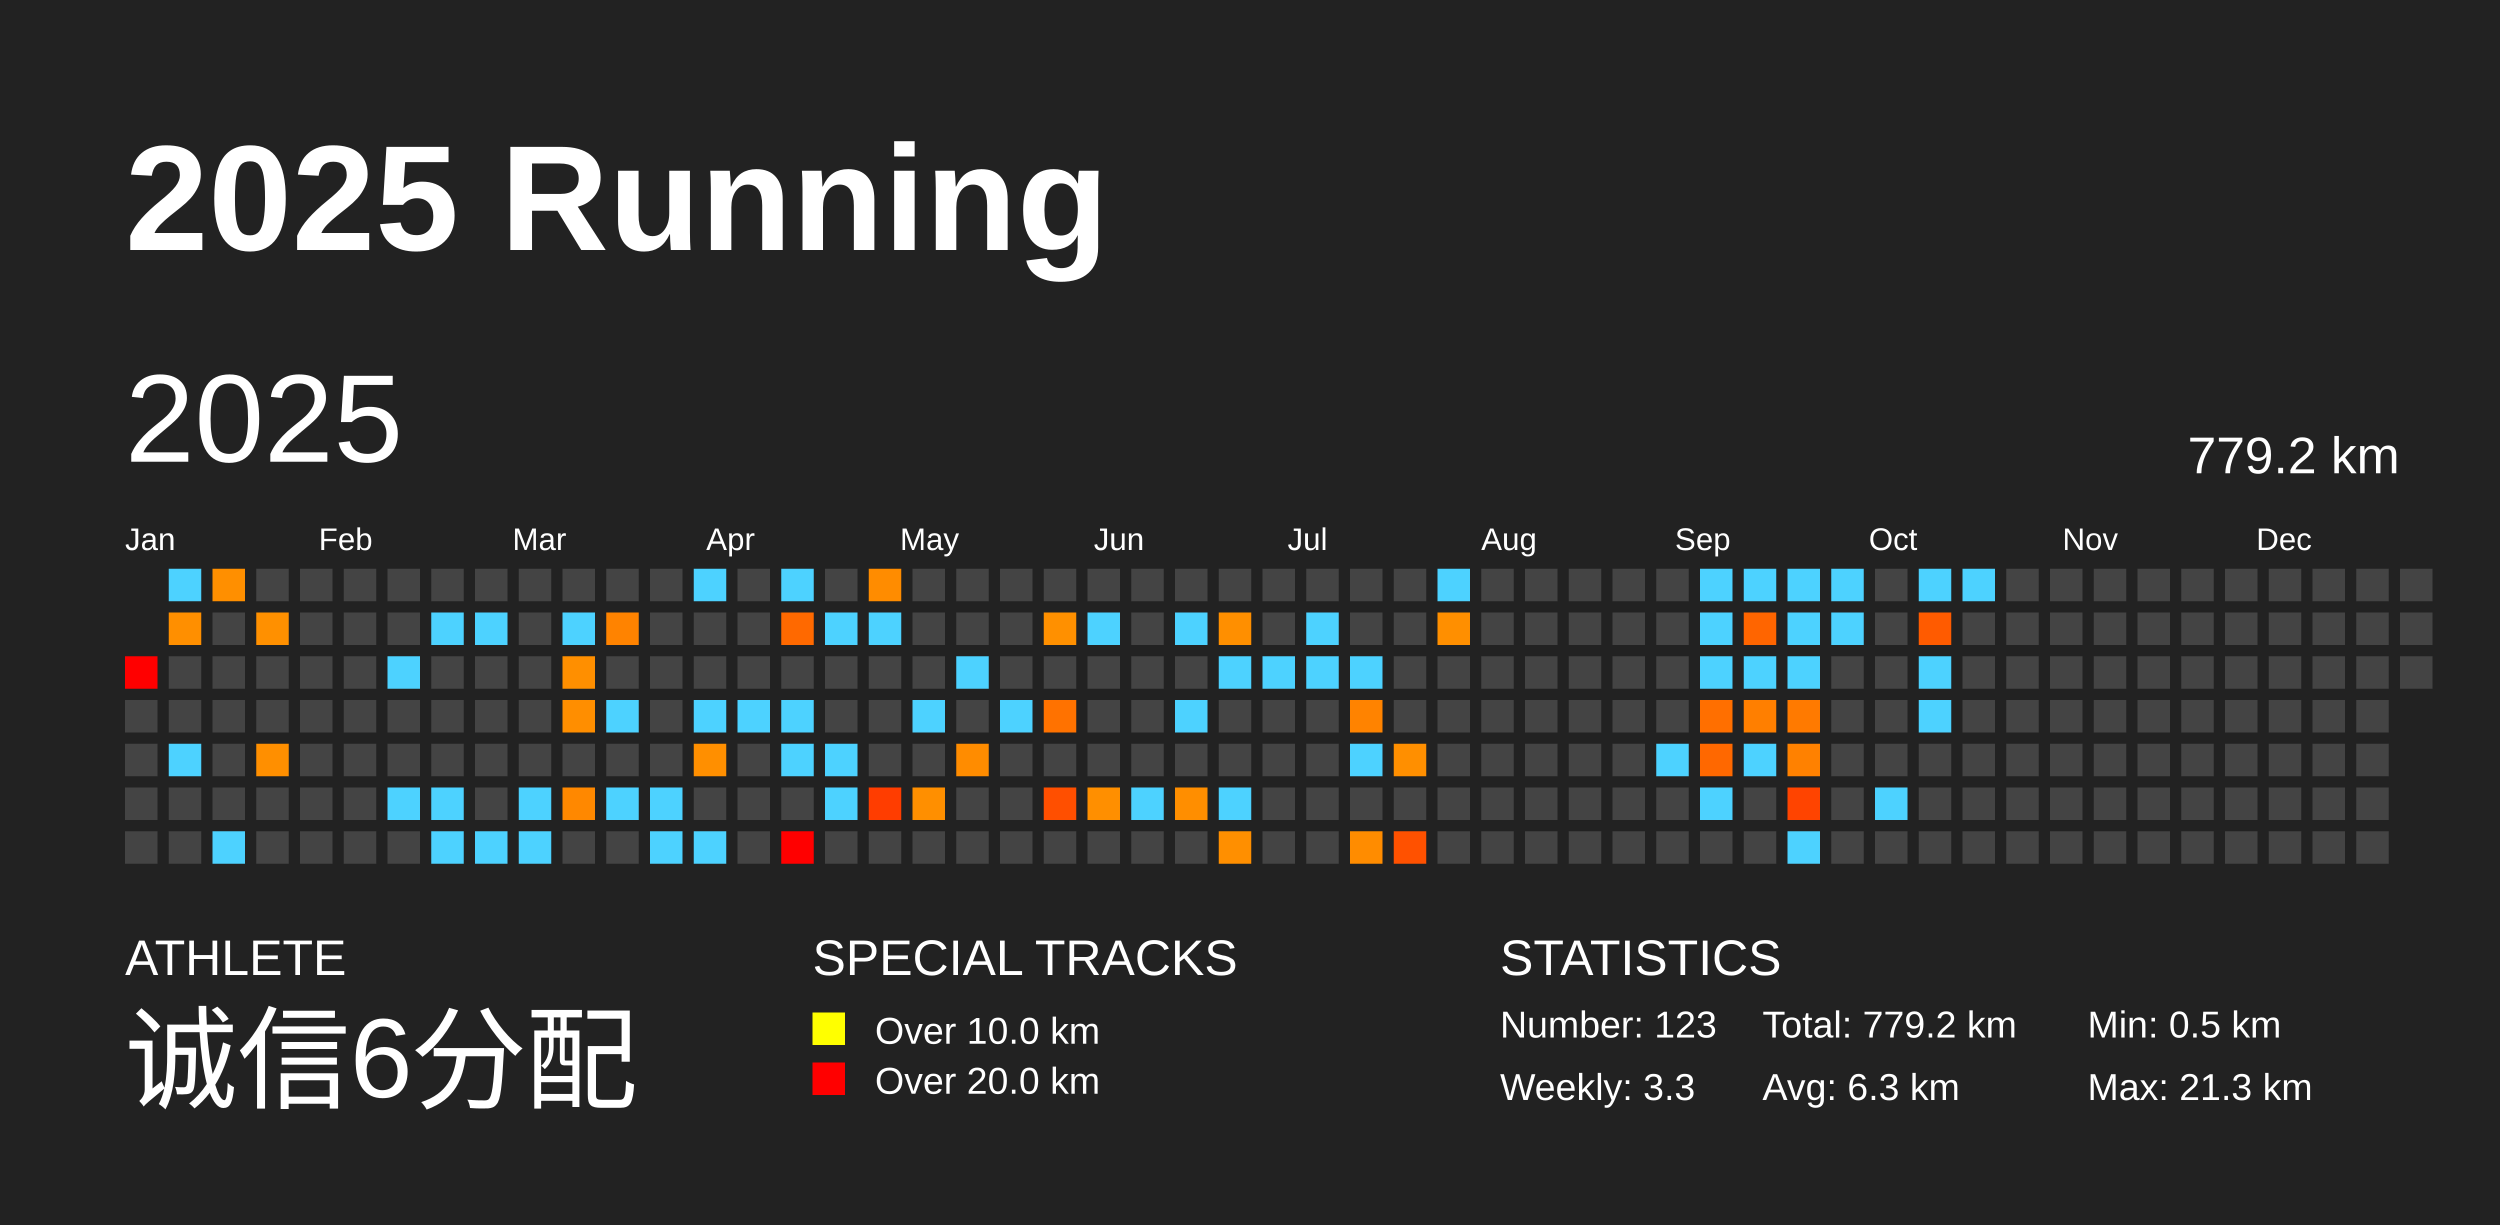
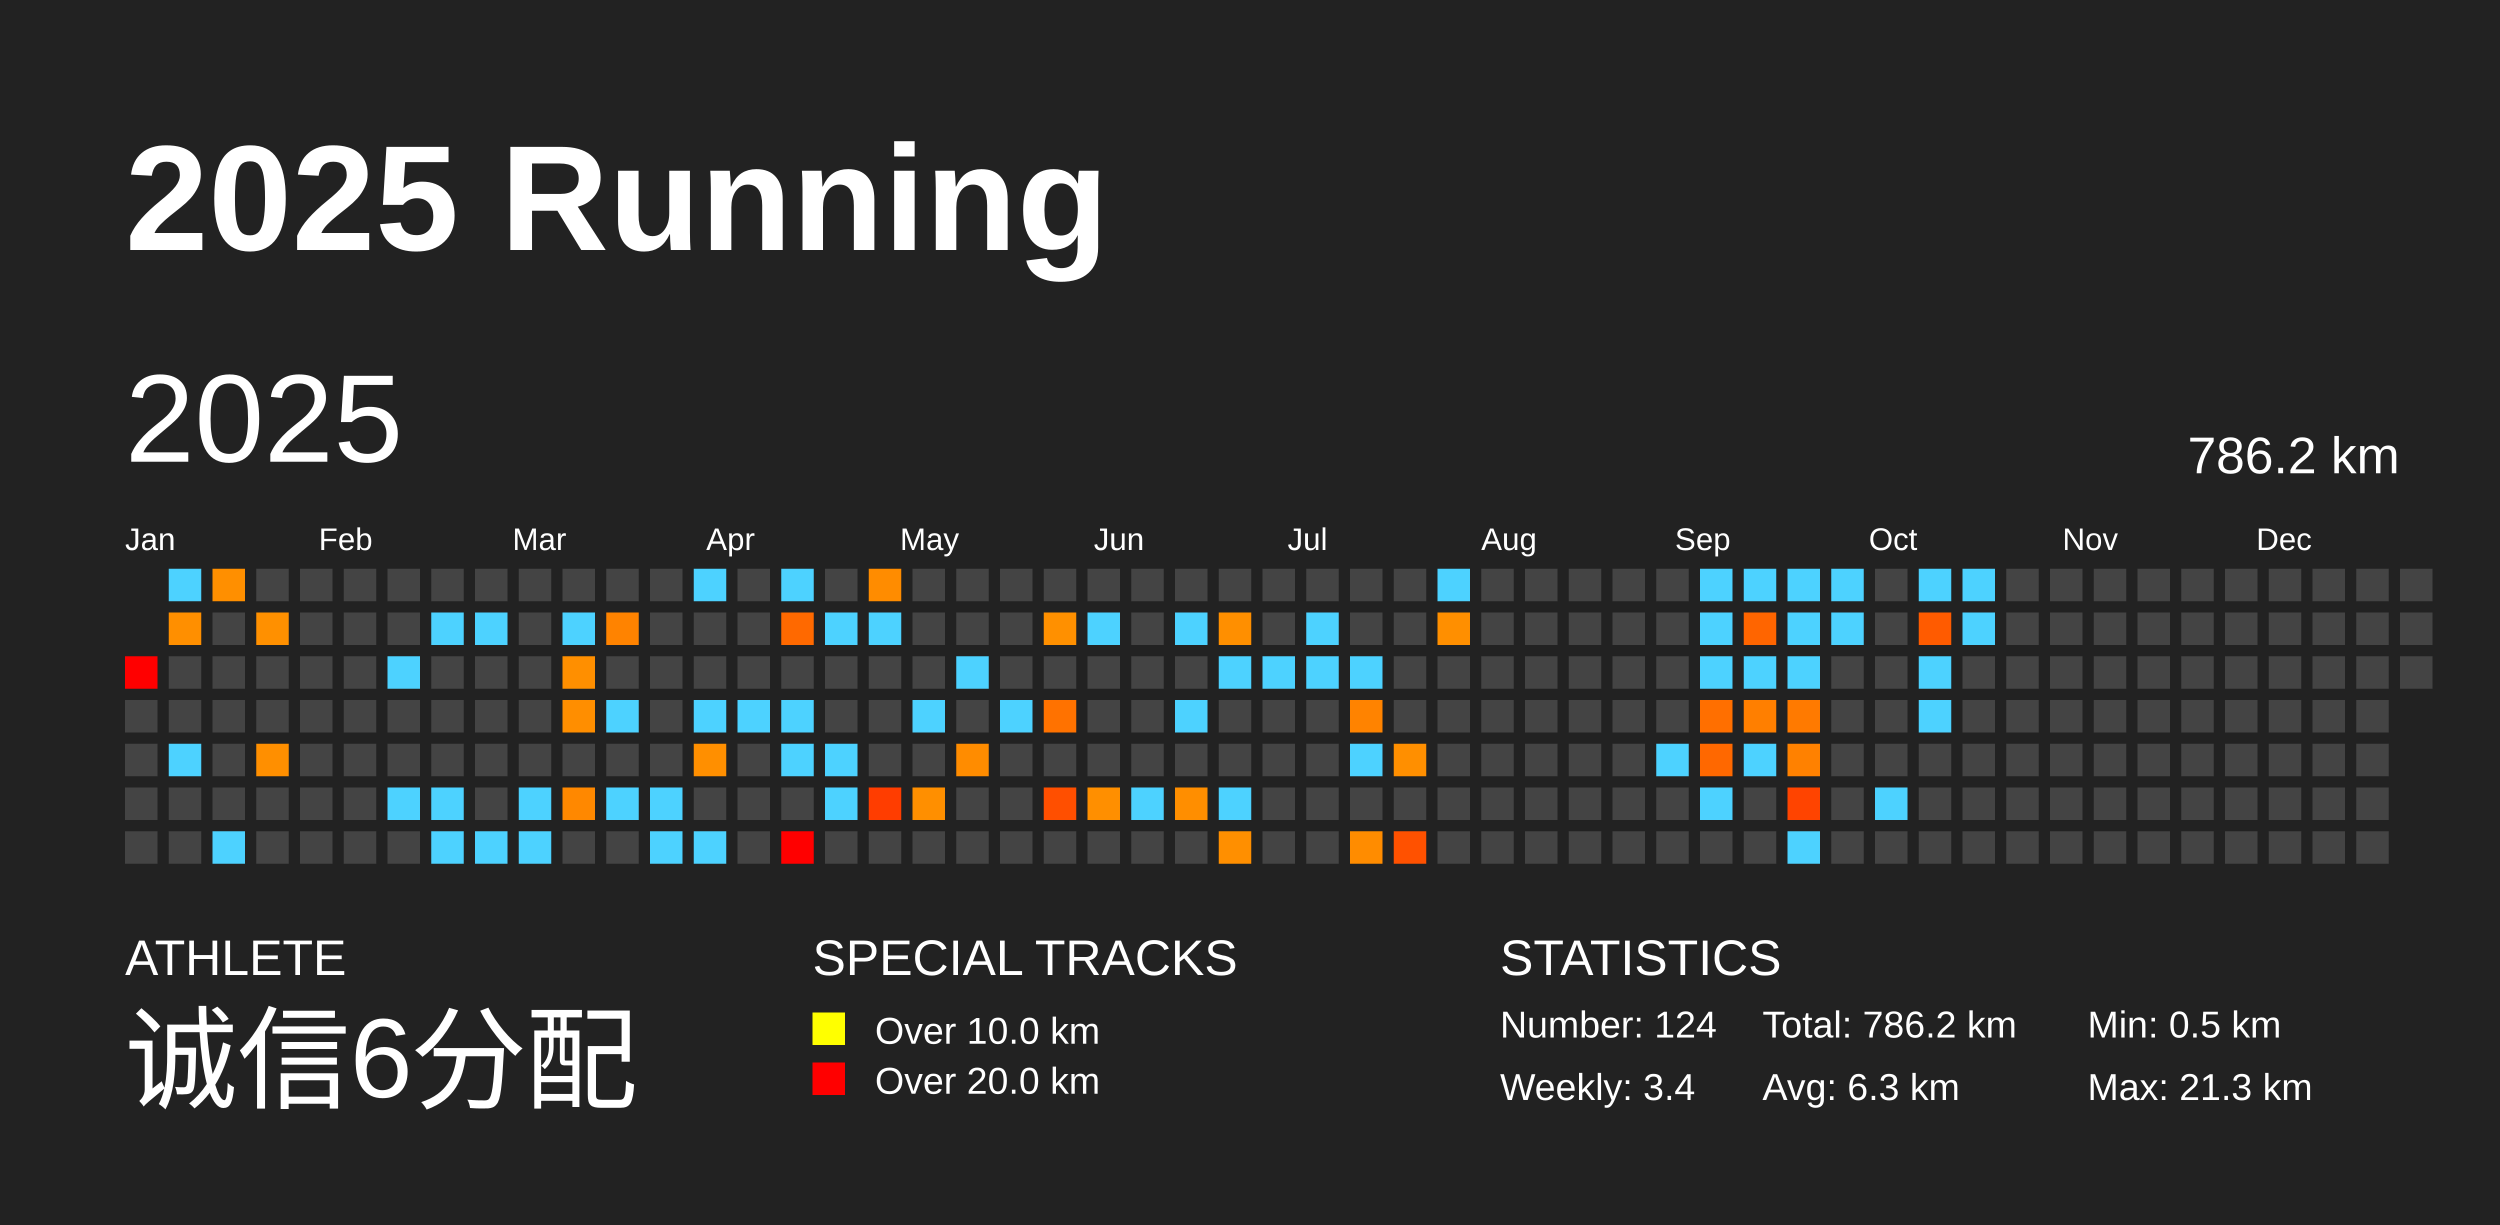
<svg xmlns="http://www.w3.org/2000/svg" baseProfile="full" height="98mm" version="1.1" viewBox="0,0,200,98" width="200mm">
  <defs />
  <rect fill="#222222" height="98" width="200" x="0" y="0" />
  <text fill="#FFFFFF" style="font-size:12px; font-family:Arial; font-weight:bold;" x="10" y="20">2025 Running</text>
  <text fill="#FFFFFF" style="font-size:4px; font-family:Arial" x="10" y="78">ATHLETE</text>
  <text fill="#FFFFFF" style="font-size:9px; font-family:Arial" x="10" y="88">诚信6分配</text>
  <text fill="#FFFFFF" style="font-size:4px; font-family:Arial" x="65" y="78">SPECIAL TRACKS</text>
  <rect fill="yellow" height="2.6" width="2.6" x="65" y="81" />
  <text fill="#FFFFFF" style="font-size:3px; font-family:Arial" x="70" y="83.5">Over 10.0 km</text>
  <rect fill="red" height="2.6" width="2.6" x="65" y="85" />
  <text fill="#FFFFFF" style="font-size:3px; font-family:Arial" x="70" y="87.5">Over 20.0 km</text>
  <text fill="#FFFFFF" style="font-size:4px; font-family:Arial" x="120" y="78">STATISTICS</text>
-   <text fill="#FFFFFF" style="font-size:3px; font-family:Arial" x="120" y="83">Number: 123</text>
-   <text fill="#FFFFFF" style="font-size:3px; font-family:Arial" x="120" y="88">Weekly: 3.3</text>
-   <text fill="#FFFFFF" style="font-size:3px; font-family:Arial" x="141" y="83">Total: 779.2 km</text>
+   <text fill="#FFFFFF" style="font-size:3px; font-family:Arial" x="120" y="83">Number: 124</text>
+   <text fill="#FFFFFF" style="font-size:3px; font-family:Arial" x="120" y="88">Weekly: 3.4</text>
+   <text fill="#FFFFFF" style="font-size:3px; font-family:Arial" x="141" y="83">Total: 786.2 km</text>
  <text fill="#FFFFFF" style="font-size:3px; font-family:Arial" x="141" y="88">Avg: 6.3 km</text>
  <text fill="#FFFFFF" style="font-size:3px; font-family:Arial" x="167" y="83">Min: 0.5 km</text>
  <text fill="#FFFFFF" style="font-size:3px; font-family:Arial" x="167" y="88">Max: 21.3 km</text>
  <text dominant-baseline="hanging" fill="#FFFFFF" style="font-size:10.0px; font-family:Arial;" x="10" y="30">2025</text>
-   <text dominant-baseline="hanging" fill="#FFFFFF" style="font-size:4.125px; font-family:Arial;" x="175" y="35">779.2 km</text>
+   <text dominant-baseline="hanging" fill="#FFFFFF" style="font-size:4.125px; font-family:Arial;" x="175" y="35">786.2 km</text>
  <text fill="#FFFFFF" style="font-size:2.5px; font-family:Arial" x="10.0" y="44">Jan</text>
  <text fill="#FFFFFF" style="font-size:2.5px; font-family:Arial" x="25.5" y="44">Feb</text>
  <text fill="#FFFFFF" style="font-size:2.5px; font-family:Arial" x="41.0" y="44">Mar</text>
  <text fill="#FFFFFF" style="font-size:2.5px; font-family:Arial" x="56.5" y="44">Apr</text>
  <text fill="#FFFFFF" style="font-size:2.5px; font-family:Arial" x="72.0" y="44">May</text>
  <text fill="#FFFFFF" style="font-size:2.5px; font-family:Arial" x="87.5" y="44">Jun</text>
  <text fill="#FFFFFF" style="font-size:2.5px; font-family:Arial" x="103.0" y="44">Jul</text>
  <text fill="#FFFFFF" style="font-size:2.5px; font-family:Arial" x="118.5" y="44">Aug</text>
  <text fill="#FFFFFF" style="font-size:2.5px; font-family:Arial" x="134.0" y="44">Sep</text>
  <text fill="#FFFFFF" style="font-size:2.5px; font-family:Arial" x="149.5" y="44">Oct</text>
  <text fill="#FFFFFF" style="font-size:2.5px; font-family:Arial" x="165.0" y="44">Nov</text>
  <text fill="#FFFFFF" style="font-size:2.5px; font-family:Arial" x="180.5" y="44">Dec</text>
  <rect fill="red" height="2.6" width="2.6" x="10.0" y="52.5" />
  <rect fill="#444444" height="2.6" width="2.6" x="10.0" y="56.0" />
  <rect fill="#444444" height="2.6" width="2.6" x="10.0" y="59.5" />
  <rect fill="#444444" height="2.6" width="2.6" x="10.0" y="63.0" />
  <rect fill="#444444" height="2.6" width="2.6" x="10.0" y="66.5" />
  <rect fill="#4dd2ff" height="2.6" width="2.6" x="13.5" y="45.5" />
  <rect fill="#ff8f00" height="2.6" width="2.6" x="13.5" y="49.0" />
  <rect fill="#444444" height="2.6" width="2.6" x="13.5" y="52.5" />
  <rect fill="#444444" height="2.6" width="2.6" x="13.5" y="56.0" />
  <rect fill="#4dd2ff" height="2.6" width="2.6" x="13.5" y="59.5" />
  <rect fill="#444444" height="2.6" width="2.6" x="13.5" y="63.0" />
  <rect fill="#444444" height="2.6" width="2.6" x="13.5" y="66.5" />
  <rect fill="#ff8f00" height="2.6" width="2.6" x="17.0" y="45.5" />
  <rect fill="#444444" height="2.6" width="2.6" x="17.0" y="49.0" />
  <rect fill="#444444" height="2.6" width="2.6" x="17.0" y="52.5" />
  <rect fill="#444444" height="2.6" width="2.6" x="17.0" y="56.0" />
  <rect fill="#444444" height="2.6" width="2.6" x="17.0" y="59.5" />
  <rect fill="#444444" height="2.6" width="2.6" x="17.0" y="63.0" />
  <rect fill="#4dd2ff" height="2.6" width="2.6" x="17.0" y="66.5" />
  <rect fill="#444444" height="2.6" width="2.6" x="20.5" y="45.5" />
  <rect fill="#ff9000" height="2.6" width="2.6" x="20.5" y="49.0" />
  <rect fill="#444444" height="2.6" width="2.6" x="20.5" y="52.5" />
  <rect fill="#444444" height="2.6" width="2.6" x="20.5" y="56.0" />
  <rect fill="#ff8f00" height="2.6" width="2.6" x="20.5" y="59.5" />
  <rect fill="#444444" height="2.6" width="2.6" x="20.5" y="63.0" />
  <rect fill="#444444" height="2.6" width="2.6" x="20.5" y="66.5" />
  <rect fill="#444444" height="2.6" width="2.6" x="24.0" y="45.5" />
  <rect fill="#444444" height="2.6" width="2.6" x="24.0" y="49.0" />
  <rect fill="#444444" height="2.6" width="2.6" x="24.0" y="52.5" />
  <rect fill="#444444" height="2.6" width="2.6" x="24.0" y="56.0" />
  <rect fill="#444444" height="2.6" width="2.6" x="24.0" y="59.5" />
  <rect fill="#444444" height="2.6" width="2.6" x="24.0" y="63.0" />
  <rect fill="#444444" height="2.6" width="2.6" x="24.0" y="66.5" />
  <rect fill="#444444" height="2.6" width="2.6" x="27.5" y="45.5" />
  <rect fill="#444444" height="2.6" width="2.6" x="27.5" y="49.0" />
  <rect fill="#444444" height="2.6" width="2.6" x="27.5" y="52.5" />
  <rect fill="#444444" height="2.6" width="2.6" x="27.5" y="56.0" />
  <rect fill="#444444" height="2.6" width="2.6" x="27.5" y="59.5" />
  <rect fill="#444444" height="2.6" width="2.6" x="27.5" y="63.0" />
  <rect fill="#444444" height="2.6" width="2.6" x="27.5" y="66.5" />
  <rect fill="#444444" height="2.6" width="2.6" x="31.0" y="45.5" />
  <rect fill="#444444" height="2.6" width="2.6" x="31.0" y="49.0" />
  <rect fill="#4dd2ff" height="2.6" width="2.6" x="31.0" y="52.5" />
  <rect fill="#444444" height="2.6" width="2.6" x="31.0" y="56.0" />
  <rect fill="#444444" height="2.6" width="2.6" x="31.0" y="59.5" />
  <rect fill="#4dd2ff" height="2.6" width="2.6" x="31.0" y="63.0" />
  <rect fill="#444444" height="2.6" width="2.6" x="31.0" y="66.5" />
  <rect fill="#444444" height="2.6" width="2.6" x="34.5" y="45.5" />
  <rect fill="#4dd2ff" height="2.6" width="2.6" x="34.5" y="49.0" />
  <rect fill="#444444" height="2.6" width="2.6" x="34.5" y="52.5" />
  <rect fill="#444444" height="2.6" width="2.6" x="34.5" y="56.0" />
  <rect fill="#444444" height="2.6" width="2.6" x="34.5" y="59.5" />
  <rect fill="#4dd2ff" height="2.6" width="2.6" x="34.5" y="63.0" />
  <rect fill="#4dd2ff" height="2.6" width="2.6" x="34.5" y="66.5" />
  <rect fill="#444444" height="2.6" width="2.6" x="38.0" y="45.5" />
  <rect fill="#4dd2ff" height="2.6" width="2.6" x="38.0" y="49.0" />
  <rect fill="#444444" height="2.6" width="2.6" x="38.0" y="52.5" />
  <rect fill="#444444" height="2.6" width="2.6" x="38.0" y="56.0" />
  <rect fill="#444444" height="2.6" width="2.6" x="38.0" y="59.5" />
  <rect fill="#444444" height="2.6" width="2.6" x="38.0" y="63.0" />
  <rect fill="#4dd2ff" height="2.6" width="2.6" x="38.0" y="66.5" />
  <rect fill="#444444" height="2.6" width="2.6" x="41.5" y="45.5" />
  <rect fill="#444444" height="2.6" width="2.6" x="41.5" y="49.0" />
  <rect fill="#444444" height="2.6" width="2.6" x="41.5" y="52.5" />
  <rect fill="#444444" height="2.6" width="2.6" x="41.5" y="56.0" />
  <rect fill="#444444" height="2.6" width="2.6" x="41.5" y="59.5" />
  <rect fill="#4dd2ff" height="2.6" width="2.6" x="41.5" y="63.0" />
  <rect fill="#4dd2ff" height="2.6" width="2.6" x="41.5" y="66.5" />
  <rect fill="#444444" height="2.6" width="2.6" x="45.0" y="45.5" />
  <rect fill="#4dd2ff" height="2.6" width="2.6" x="45.0" y="49.0" />
  <rect fill="#ff8f00" height="2.6" width="2.6" x="45.0" y="52.5" />
  <rect fill="#ff8e00" height="2.6" width="2.6" x="45.0" y="56.0" />
  <rect fill="#444444" height="2.6" width="2.6" x="45.0" y="59.5" />
  <rect fill="#ff8800" height="2.6" width="2.6" x="45.0" y="63.0" />
  <rect fill="#444444" height="2.6" width="2.6" x="45.0" y="66.5" />
  <rect fill="#444444" height="2.6" width="2.6" x="48.5" y="45.5" />
  <rect fill="#ff8300" height="2.6" width="2.6" x="48.5" y="49.0" />
  <rect fill="#444444" height="2.6" width="2.6" x="48.5" y="52.5" />
  <rect fill="#4dd2ff" height="2.6" width="2.6" x="48.5" y="56.0" />
  <rect fill="#444444" height="2.6" width="2.6" x="48.5" y="59.5" />
  <rect fill="#4dd2ff" height="2.6" width="2.6" x="48.5" y="63.0" />
  <rect fill="#444444" height="2.6" width="2.6" x="48.5" y="66.5" />
  <rect fill="#444444" height="2.6" width="2.6" x="52.0" y="45.5" />
  <rect fill="#444444" height="2.6" width="2.6" x="52.0" y="49.0" />
  <rect fill="#444444" height="2.6" width="2.6" x="52.0" y="52.5" />
  <rect fill="#444444" height="2.6" width="2.6" x="52.0" y="56.0" />
  <rect fill="#444444" height="2.6" width="2.6" x="52.0" y="59.5" />
  <rect fill="#4dd2ff" height="2.6" width="2.6" x="52.0" y="63.0" />
  <rect fill="#4dd2ff" height="2.6" width="2.6" x="52.0" y="66.5" />
  <rect fill="#4dd2ff" height="2.6" width="2.6" x="55.5" y="45.5" />
  <rect fill="#444444" height="2.6" width="2.6" x="55.5" y="49.0" />
  <rect fill="#444444" height="2.6" width="2.6" x="55.5" y="52.5" />
  <rect fill="#4dd2ff" height="2.6" width="2.6" x="55.5" y="56.0" />
  <rect fill="#ff8f00" height="2.6" width="2.6" x="55.5" y="59.5" />
  <rect fill="#444444" height="2.6" width="2.6" x="55.5" y="63.0" />
  <rect fill="#4dd2ff" height="2.6" width="2.6" x="55.5" y="66.5" />
  <rect fill="#444444" height="2.6" width="2.6" x="59.0" y="45.5" />
  <rect fill="#444444" height="2.6" width="2.6" x="59.0" y="49.0" />
  <rect fill="#444444" height="2.6" width="2.6" x="59.0" y="52.5" />
  <rect fill="#4dd2ff" height="2.6" width="2.6" x="59.0" y="56.0" />
  <rect fill="#444444" height="2.6" width="2.6" x="59.0" y="59.5" />
  <rect fill="#444444" height="2.6" width="2.6" x="59.0" y="63.0" />
  <rect fill="#444444" height="2.6" width="2.6" x="59.0" y="66.5" />
  <rect fill="#4dd2ff" height="2.6" width="2.6" x="62.5" y="45.5" />
  <rect fill="#ff6900" height="2.6" width="2.6" x="62.5" y="49.0" />
  <rect fill="#444444" height="2.6" width="2.6" x="62.5" y="52.5" />
  <rect fill="#4dd2ff" height="2.6" width="2.6" x="62.5" y="56.0" />
  <rect fill="#4dd2ff" height="2.6" width="2.6" x="62.5" y="59.5" />
  <rect fill="#444444" height="2.6" width="2.6" x="62.5" y="63.0" />
  <rect fill="red" height="2.6" width="2.6" x="62.5" y="66.5" />
  <rect fill="#444444" height="2.6" width="2.6" x="66.0" y="45.5" />
  <rect fill="#4dd2ff" height="2.6" width="2.6" x="66.0" y="49.0" />
  <rect fill="#444444" height="2.6" width="2.6" x="66.0" y="52.5" />
  <rect fill="#444444" height="2.6" width="2.6" x="66.0" y="56.0" />
  <rect fill="#4dd2ff" height="2.6" width="2.6" x="66.0" y="59.5" />
  <rect fill="#4dd2ff" height="2.6" width="2.6" x="66.0" y="63.0" />
  <rect fill="#444444" height="2.6" width="2.6" x="66.0" y="66.5" />
  <rect fill="#ff8c00" height="2.6" width="2.6" x="69.5" y="45.5" />
  <rect fill="#4dd2ff" height="2.6" width="2.6" x="69.5" y="49.0" />
  <rect fill="#444444" height="2.6" width="2.6" x="69.5" y="52.5" />
  <rect fill="#444444" height="2.6" width="2.6" x="69.5" y="56.0" />
  <rect fill="#444444" height="2.6" width="2.6" x="69.5" y="59.5" />
  <rect fill="#ff3d00" height="2.6" width="2.6" x="69.5" y="63.0" />
  <rect fill="#444444" height="2.6" width="2.6" x="69.5" y="66.5" />
  <rect fill="#444444" height="2.6" width="2.6" x="73.0" y="45.5" />
  <rect fill="#444444" height="2.6" width="2.6" x="73.0" y="49.0" />
  <rect fill="#444444" height="2.6" width="2.6" x="73.0" y="52.5" />
  <rect fill="#4dd2ff" height="2.6" width="2.6" x="73.0" y="56.0" />
  <rect fill="#444444" height="2.6" width="2.6" x="73.0" y="59.5" />
  <rect fill="#ff8f00" height="2.6" width="2.6" x="73.0" y="63.0" />
  <rect fill="#444444" height="2.6" width="2.6" x="73.0" y="66.5" />
  <rect fill="#444444" height="2.6" width="2.6" x="76.5" y="45.5" />
  <rect fill="#444444" height="2.6" width="2.6" x="76.5" y="49.0" />
  <rect fill="#4dd2ff" height="2.6" width="2.6" x="76.5" y="52.5" />
  <rect fill="#444444" height="2.6" width="2.6" x="76.5" y="56.0" />
  <rect fill="#ff8c00" height="2.6" width="2.6" x="76.5" y="59.5" />
  <rect fill="#444444" height="2.6" width="2.6" x="76.5" y="63.0" />
  <rect fill="#444444" height="2.6" width="2.6" x="76.5" y="66.5" />
  <rect fill="#444444" height="2.6" width="2.6" x="80.0" y="45.5" />
  <rect fill="#444444" height="2.6" width="2.6" x="80.0" y="49.0" />
  <rect fill="#444444" height="2.6" width="2.6" x="80.0" y="52.5" />
  <rect fill="#4dd2ff" height="2.6" width="2.6" x="80.0" y="56.0" />
  <rect fill="#444444" height="2.6" width="2.6" x="80.0" y="59.5" />
  <rect fill="#444444" height="2.6" width="2.6" x="80.0" y="63.0" />
  <rect fill="#444444" height="2.6" width="2.6" x="80.0" y="66.5" />
  <rect fill="#444444" height="2.6" width="2.6" x="83.5" y="45.5" />
  <rect fill="#ff9000" height="2.6" width="2.6" x="83.5" y="49.0" />
  <rect fill="#444444" height="2.6" width="2.6" x="83.5" y="52.5" />
  <rect fill="#ff7200" height="2.6" width="2.6" x="83.5" y="56.0" />
  <rect fill="#444444" height="2.6" width="2.6" x="83.5" y="59.5" />
  <rect fill="#ff4f00" height="2.6" width="2.6" x="83.5" y="63.0" />
  <rect fill="#444444" height="2.6" width="2.6" x="83.5" y="66.5" />
  <rect fill="#444444" height="2.6" width="2.6" x="87.0" y="45.5" />
  <rect fill="#4dd2ff" height="2.6" width="2.6" x="87.0" y="49.0" />
  <rect fill="#444444" height="2.6" width="2.6" x="87.0" y="52.5" />
  <rect fill="#444444" height="2.6" width="2.6" x="87.0" y="56.0" />
  <rect fill="#444444" height="2.6" width="2.6" x="87.0" y="59.5" />
  <rect fill="#ff8f00" height="2.6" width="2.6" x="87.0" y="63.0" />
  <rect fill="#444444" height="2.6" width="2.6" x="87.0" y="66.5" />
  <rect fill="#444444" height="2.6" width="2.6" x="90.5" y="45.5" />
  <rect fill="#444444" height="2.6" width="2.6" x="90.5" y="49.0" />
  <rect fill="#444444" height="2.6" width="2.6" x="90.5" y="52.5" />
  <rect fill="#444444" height="2.6" width="2.6" x="90.5" y="56.0" />
  <rect fill="#444444" height="2.6" width="2.6" x="90.5" y="59.5" />
  <rect fill="#4dd2ff" height="2.6" width="2.6" x="90.5" y="63.0" />
  <rect fill="#444444" height="2.6" width="2.6" x="90.5" y="66.5" />
  <rect fill="#444444" height="2.6" width="2.6" x="94.0" y="45.5" />
  <rect fill="#4dd2ff" height="2.6" width="2.6" x="94.0" y="49.0" />
  <rect fill="#444444" height="2.6" width="2.6" x="94.0" y="52.5" />
  <rect fill="#4dd2ff" height="2.6" width="2.6" x="94.0" y="56.0" />
  <rect fill="#444444" height="2.6" width="2.6" x="94.0" y="59.5" />
  <rect fill="#ff8e00" height="2.6" width="2.6" x="94.0" y="63.0" />
  <rect fill="#444444" height="2.6" width="2.6" x="94.0" y="66.5" />
  <rect fill="#444444" height="2.6" width="2.6" x="97.5" y="45.5" />
  <rect fill="#ff8f00" height="2.6" width="2.6" x="97.5" y="49.0" />
  <rect fill="#4dd2ff" height="2.6" width="2.6" x="97.5" y="52.5" />
  <rect fill="#444444" height="2.6" width="2.6" x="97.5" y="56.0" />
  <rect fill="#444444" height="2.6" width="2.6" x="97.5" y="59.5" />
  <rect fill="#4dd2ff" height="2.6" width="2.6" x="97.5" y="63.0" />
  <rect fill="#ff8f00" height="2.6" width="2.6" x="97.5" y="66.5" />
  <rect fill="#444444" height="2.6" width="2.6" x="101.0" y="45.5" />
  <rect fill="#444444" height="2.6" width="2.6" x="101.0" y="49.0" />
  <rect fill="#4dd2ff" height="2.6" width="2.6" x="101.0" y="52.5" />
  <rect fill="#444444" height="2.6" width="2.6" x="101.0" y="56.0" />
  <rect fill="#444444" height="2.6" width="2.6" x="101.0" y="59.5" />
  <rect fill="#444444" height="2.6" width="2.6" x="101.0" y="63.0" />
  <rect fill="#444444" height="2.6" width="2.6" x="101.0" y="66.5" />
  <rect fill="#444444" height="2.6" width="2.6" x="104.5" y="45.5" />
  <rect fill="#4dd2ff" height="2.6" width="2.6" x="104.5" y="49.0" />
  <rect fill="#4dd2ff" height="2.6" width="2.6" x="104.5" y="52.5" />
  <rect fill="#444444" height="2.6" width="2.6" x="104.5" y="56.0" />
  <rect fill="#444444" height="2.6" width="2.6" x="104.5" y="59.5" />
  <rect fill="#444444" height="2.6" width="2.6" x="104.5" y="63.0" />
  <rect fill="#444444" height="2.6" width="2.6" x="104.5" y="66.5" />
  <rect fill="#444444" height="2.6" width="2.6" x="108.0" y="45.5" />
  <rect fill="#444444" height="2.6" width="2.6" x="108.0" y="49.0" />
  <rect fill="#4dd2ff" height="2.6" width="2.6" x="108.0" y="52.5" />
  <rect fill="#ff8300" height="2.6" width="2.6" x="108.0" y="56.0" />
  <rect fill="#4dd2ff" height="2.6" width="2.6" x="108.0" y="59.5" />
  <rect fill="#444444" height="2.6" width="2.6" x="108.0" y="63.0" />
  <rect fill="#ff8c00" height="2.6" width="2.6" x="108.0" y="66.5" />
  <rect fill="#444444" height="2.6" width="2.6" x="111.5" y="45.5" />
  <rect fill="#444444" height="2.6" width="2.6" x="111.5" y="49.0" />
  <rect fill="#444444" height="2.6" width="2.6" x="111.5" y="52.5" />
  <rect fill="#444444" height="2.6" width="2.6" x="111.5" y="56.0" />
  <rect fill="#ff8f00" height="2.6" width="2.6" x="111.5" y="59.5" />
  <rect fill="#444444" height="2.6" width="2.6" x="111.5" y="63.0" />
  <rect fill="#ff5100" height="2.6" width="2.6" x="111.5" y="66.5" />
  <rect fill="#4dd2ff" height="2.6" width="2.6" x="115.0" y="45.5" />
  <rect fill="#ff8f00" height="2.6" width="2.6" x="115.0" y="49.0" />
  <rect fill="#444444" height="2.6" width="2.6" x="115.0" y="52.5" />
  <rect fill="#444444" height="2.6" width="2.6" x="115.0" y="56.0" />
  <rect fill="#444444" height="2.6" width="2.6" x="115.0" y="59.5" />
  <rect fill="#444444" height="2.6" width="2.6" x="115.0" y="63.0" />
  <rect fill="#444444" height="2.6" width="2.6" x="115.0" y="66.5" />
  <rect fill="#444444" height="2.6" width="2.6" x="118.5" y="45.5" />
  <rect fill="#444444" height="2.6" width="2.6" x="118.5" y="49.0" />
  <rect fill="#444444" height="2.6" width="2.6" x="118.5" y="52.5" />
  <rect fill="#444444" height="2.6" width="2.6" x="118.5" y="56.0" />
  <rect fill="#444444" height="2.6" width="2.6" x="118.5" y="59.5" />
  <rect fill="#444444" height="2.6" width="2.6" x="118.5" y="63.0" />
  <rect fill="#444444" height="2.6" width="2.6" x="118.5" y="66.5" />
  <rect fill="#444444" height="2.6" width="2.6" x="122.0" y="45.5" />
  <rect fill="#444444" height="2.6" width="2.6" x="122.0" y="49.0" />
  <rect fill="#444444" height="2.6" width="2.6" x="122.0" y="52.5" />
  <rect fill="#444444" height="2.6" width="2.6" x="122.0" y="56.0" />
  <rect fill="#444444" height="2.6" width="2.6" x="122.0" y="59.5" />
  <rect fill="#444444" height="2.6" width="2.6" x="122.0" y="63.0" />
  <rect fill="#444444" height="2.6" width="2.6" x="122.0" y="66.5" />
  <rect fill="#444444" height="2.6" width="2.6" x="125.5" y="45.5" />
  <rect fill="#444444" height="2.6" width="2.6" x="125.5" y="49.0" />
  <rect fill="#444444" height="2.6" width="2.6" x="125.5" y="52.5" />
  <rect fill="#444444" height="2.6" width="2.6" x="125.5" y="56.0" />
  <rect fill="#444444" height="2.6" width="2.6" x="125.5" y="59.5" />
  <rect fill="#444444" height="2.6" width="2.6" x="125.5" y="63.0" />
  <rect fill="#444444" height="2.6" width="2.6" x="125.5" y="66.5" />
  <rect fill="#444444" height="2.6" width="2.6" x="129.0" y="45.5" />
  <rect fill="#444444" height="2.6" width="2.6" x="129.0" y="49.0" />
  <rect fill="#444444" height="2.6" width="2.6" x="129.0" y="52.5" />
  <rect fill="#444444" height="2.6" width="2.6" x="129.0" y="56.0" />
  <rect fill="#444444" height="2.6" width="2.6" x="129.0" y="59.5" />
  <rect fill="#444444" height="2.6" width="2.6" x="129.0" y="63.0" />
  <rect fill="#444444" height="2.6" width="2.6" x="129.0" y="66.5" />
  <rect fill="#444444" height="2.6" width="2.6" x="132.5" y="45.5" />
  <rect fill="#444444" height="2.6" width="2.6" x="132.5" y="49.0" />
  <rect fill="#444444" height="2.6" width="2.6" x="132.5" y="52.5" />
  <rect fill="#444444" height="2.6" width="2.6" x="132.5" y="56.0" />
  <rect fill="#4dd2ff" height="2.6" width="2.6" x="132.5" y="59.5" />
  <rect fill="#444444" height="2.6" width="2.6" x="132.5" y="63.0" />
  <rect fill="#444444" height="2.6" width="2.6" x="132.5" y="66.5" />
  <rect fill="#4dd2ff" height="2.6" width="2.6" x="136.0" y="45.5" />
  <rect fill="#4dd2ff" height="2.6" width="2.6" x="136.0" y="49.0" />
  <rect fill="#4dd2ff" height="2.6" width="2.6" x="136.0" y="52.5" />
  <rect fill="#ff6f00" height="2.6" width="2.6" x="136.0" y="56.0" />
  <rect fill="#ff6800" height="2.6" width="2.6" x="136.0" y="59.5" />
  <rect fill="#4dd2ff" height="2.6" width="2.6" x="136.0" y="63.0" />
  <rect fill="#444444" height="2.6" width="2.6" x="136.0" y="66.5" />
  <rect fill="#4dd2ff" height="2.6" width="2.6" x="139.5" y="45.5" />
  <rect fill="#ff6500" height="2.6" width="2.6" x="139.5" y="49.0" />
  <rect fill="#4dd2ff" height="2.6" width="2.6" x="139.5" y="52.5" />
  <rect fill="#ff7f00" height="2.6" width="2.6" x="139.5" y="56.0" />
  <rect fill="#4dd2ff" height="2.6" width="2.6" x="139.5" y="59.5" />
  <rect fill="#444444" height="2.6" width="2.6" x="139.5" y="63.0" />
  <rect fill="#444444" height="2.6" width="2.6" x="139.5" y="66.5" />
  <rect fill="#4dd2ff" height="2.6" width="2.6" x="143.0" y="45.5" />
  <rect fill="#4dd2ff" height="2.6" width="2.6" x="143.0" y="49.0" />
  <rect fill="#4dd2ff" height="2.6" width="2.6" x="143.0" y="52.5" />
  <rect fill="#ff7a00" height="2.6" width="2.6" x="143.0" y="56.0" />
  <rect fill="#ff8100" height="2.6" width="2.6" x="143.0" y="59.5" />
  <rect fill="#ff4400" height="2.6" width="2.6" x="143.0" y="63.0" />
  <rect fill="#4dd2ff" height="2.6" width="2.6" x="143.0" y="66.5" />
  <rect fill="#4dd2ff" height="2.6" width="2.6" x="146.5" y="45.5" />
  <rect fill="#4dd2ff" height="2.6" width="2.6" x="146.5" y="49.0" />
  <rect fill="#444444" height="2.6" width="2.6" x="146.5" y="52.5" />
  <rect fill="#444444" height="2.6" width="2.6" x="146.5" y="56.0" />
  <rect fill="#444444" height="2.6" width="2.6" x="146.5" y="59.5" />
  <rect fill="#444444" height="2.6" width="2.6" x="146.5" y="63.0" />
  <rect fill="#444444" height="2.6" width="2.6" x="146.5" y="66.5" />
  <rect fill="#444444" height="2.6" width="2.6" x="150.0" y="45.5" />
  <rect fill="#444444" height="2.6" width="2.6" x="150.0" y="49.0" />
  <rect fill="#444444" height="2.6" width="2.6" x="150.0" y="52.5" />
  <rect fill="#444444" height="2.6" width="2.6" x="150.0" y="56.0" />
  <rect fill="#444444" height="2.6" width="2.6" x="150.0" y="59.5" />
  <rect fill="#4dd2ff" height="2.6" width="2.6" x="150.0" y="63.0" />
  <rect fill="#444444" height="2.6" width="2.6" x="150.0" y="66.5" />
  <rect fill="#4dd2ff" height="2.6" width="2.6" x="153.5" y="45.5" />
  <rect fill="#ff5b00" height="2.6" width="2.6" x="153.5" y="49.0" />
  <rect fill="#4dd2ff" height="2.6" width="2.6" x="153.5" y="52.5" />
  <rect fill="#4dd2ff" height="2.6" width="2.6" x="153.5" y="56.0" />
  <rect fill="#444444" height="2.6" width="2.6" x="153.5" y="59.5" />
  <rect fill="#444444" height="2.6" width="2.6" x="153.5" y="63.0" />
  <rect fill="#444444" height="2.6" width="2.6" x="153.5" y="66.5" />
  <rect fill="#4dd2ff" height="2.6" width="2.6" x="157.0" y="45.5" />
-   <rect fill="#444444" height="2.6" width="2.6" x="157.0" y="49.0" />
+   <rect fill="#4dd2ff" height="2.6" width="2.6" x="157.0" y="49.0" />
  <rect fill="#444444" height="2.6" width="2.6" x="157.0" y="52.5" />
  <rect fill="#444444" height="2.6" width="2.6" x="157.0" y="56.0" />
  <rect fill="#444444" height="2.6" width="2.6" x="157.0" y="59.5" />
  <rect fill="#444444" height="2.6" width="2.6" x="157.0" y="63.0" />
  <rect fill="#444444" height="2.6" width="2.6" x="157.0" y="66.5" />
  <rect fill="#444444" height="2.6" width="2.6" x="160.5" y="45.5" />
  <rect fill="#444444" height="2.6" width="2.6" x="160.5" y="49.0" />
  <rect fill="#444444" height="2.6" width="2.6" x="160.5" y="52.5" />
  <rect fill="#444444" height="2.6" width="2.6" x="160.5" y="56.0" />
  <rect fill="#444444" height="2.6" width="2.6" x="160.5" y="59.5" />
  <rect fill="#444444" height="2.6" width="2.6" x="160.5" y="63.0" />
  <rect fill="#444444" height="2.6" width="2.6" x="160.5" y="66.5" />
  <rect fill="#444444" height="2.6" width="2.6" x="164.0" y="45.5" />
  <rect fill="#444444" height="2.6" width="2.6" x="164.0" y="49.0" />
  <rect fill="#444444" height="2.6" width="2.6" x="164.0" y="52.5" />
  <rect fill="#444444" height="2.6" width="2.6" x="164.0" y="56.0" />
  <rect fill="#444444" height="2.6" width="2.6" x="164.0" y="59.5" />
  <rect fill="#444444" height="2.6" width="2.6" x="164.0" y="63.0" />
  <rect fill="#444444" height="2.6" width="2.6" x="164.0" y="66.5" />
  <rect fill="#444444" height="2.6" width="2.6" x="167.5" y="45.5" />
  <rect fill="#444444" height="2.6" width="2.6" x="167.5" y="49.0" />
  <rect fill="#444444" height="2.6" width="2.6" x="167.5" y="52.5" />
  <rect fill="#444444" height="2.6" width="2.6" x="167.5" y="56.0" />
  <rect fill="#444444" height="2.6" width="2.6" x="167.5" y="59.5" />
  <rect fill="#444444" height="2.6" width="2.6" x="167.5" y="63.0" />
  <rect fill="#444444" height="2.6" width="2.6" x="167.5" y="66.5" />
  <rect fill="#444444" height="2.6" width="2.6" x="171.0" y="45.5" />
  <rect fill="#444444" height="2.6" width="2.6" x="171.0" y="49.0" />
  <rect fill="#444444" height="2.6" width="2.6" x="171.0" y="52.5" />
  <rect fill="#444444" height="2.6" width="2.6" x="171.0" y="56.0" />
  <rect fill="#444444" height="2.6" width="2.6" x="171.0" y="59.5" />
  <rect fill="#444444" height="2.6" width="2.6" x="171.0" y="63.0" />
  <rect fill="#444444" height="2.6" width="2.6" x="171.0" y="66.5" />
  <rect fill="#444444" height="2.6" width="2.6" x="174.5" y="45.5" />
  <rect fill="#444444" height="2.6" width="2.6" x="174.5" y="49.0" />
  <rect fill="#444444" height="2.6" width="2.6" x="174.5" y="52.5" />
  <rect fill="#444444" height="2.6" width="2.6" x="174.5" y="56.0" />
  <rect fill="#444444" height="2.6" width="2.6" x="174.5" y="59.5" />
  <rect fill="#444444" height="2.6" width="2.6" x="174.5" y="63.0" />
  <rect fill="#444444" height="2.6" width="2.6" x="174.5" y="66.5" />
  <rect fill="#444444" height="2.6" width="2.6" x="178.0" y="45.5" />
  <rect fill="#444444" height="2.6" width="2.6" x="178.0" y="49.0" />
  <rect fill="#444444" height="2.6" width="2.6" x="178.0" y="52.5" />
  <rect fill="#444444" height="2.6" width="2.6" x="178.0" y="56.0" />
  <rect fill="#444444" height="2.6" width="2.6" x="178.0" y="59.5" />
  <rect fill="#444444" height="2.6" width="2.6" x="178.0" y="63.0" />
  <rect fill="#444444" height="2.6" width="2.6" x="178.0" y="66.5" />
  <rect fill="#444444" height="2.6" width="2.6" x="181.5" y="45.5" />
  <rect fill="#444444" height="2.6" width="2.6" x="181.5" y="49.0" />
  <rect fill="#444444" height="2.6" width="2.6" x="181.5" y="52.5" />
  <rect fill="#444444" height="2.6" width="2.6" x="181.5" y="56.0" />
  <rect fill="#444444" height="2.6" width="2.6" x="181.5" y="59.5" />
  <rect fill="#444444" height="2.6" width="2.6" x="181.5" y="63.0" />
  <rect fill="#444444" height="2.6" width="2.6" x="181.5" y="66.5" />
  <rect fill="#444444" height="2.6" width="2.6" x="185.0" y="45.5" />
  <rect fill="#444444" height="2.6" width="2.6" x="185.0" y="49.0" />
  <rect fill="#444444" height="2.6" width="2.6" x="185.0" y="52.5" />
  <rect fill="#444444" height="2.6" width="2.6" x="185.0" y="56.0" />
  <rect fill="#444444" height="2.6" width="2.6" x="185.0" y="59.5" />
  <rect fill="#444444" height="2.6" width="2.6" x="185.0" y="63.0" />
  <rect fill="#444444" height="2.6" width="2.6" x="185.0" y="66.5" />
  <rect fill="#444444" height="2.6" width="2.6" x="188.5" y="45.5" />
  <rect fill="#444444" height="2.6" width="2.6" x="188.5" y="49.0" />
  <rect fill="#444444" height="2.6" width="2.6" x="188.5" y="52.5" />
  <rect fill="#444444" height="2.6" width="2.6" x="188.5" y="56.0" />
  <rect fill="#444444" height="2.6" width="2.6" x="188.5" y="59.5" />
  <rect fill="#444444" height="2.6" width="2.6" x="188.5" y="63.0" />
  <rect fill="#444444" height="2.6" width="2.6" x="188.5" y="66.5" />
  <rect fill="#444444" height="2.6" width="2.6" x="192.0" y="45.5" />
  <rect fill="#444444" height="2.6" width="2.6" x="192.0" y="49.0" />
  <rect fill="#444444" height="2.6" width="2.6" x="192.0" y="52.5" />
</svg>
